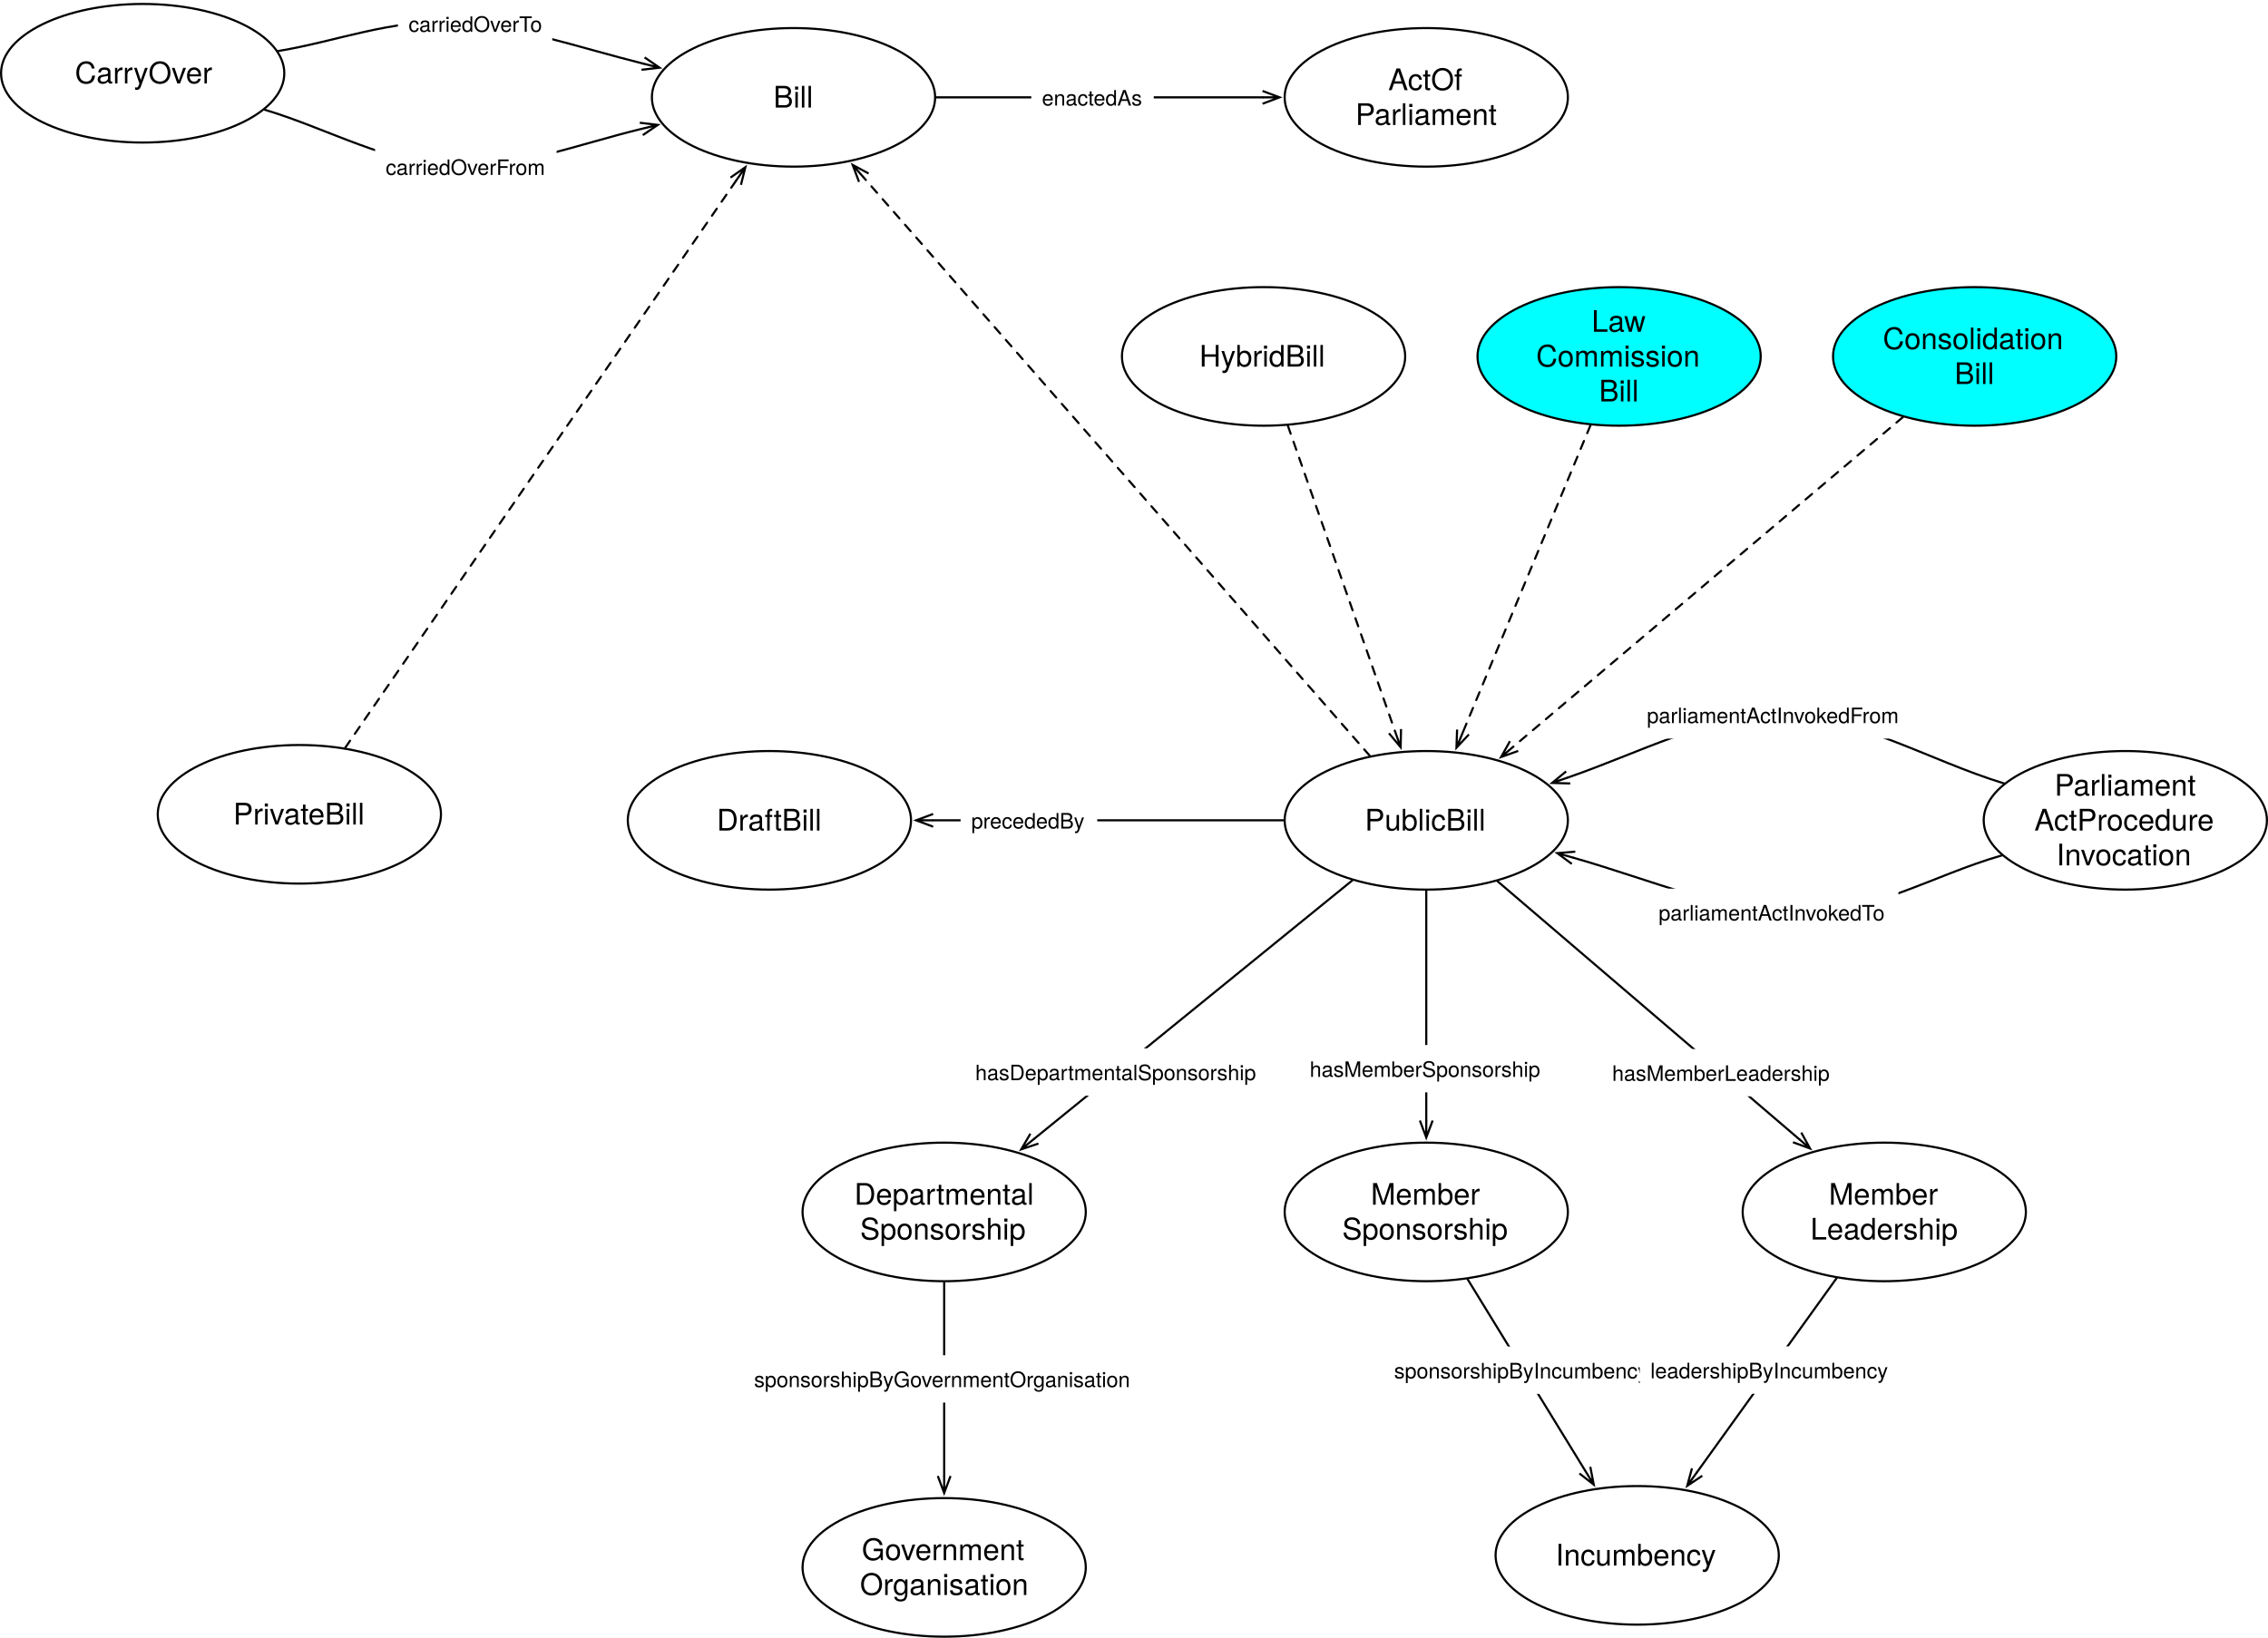
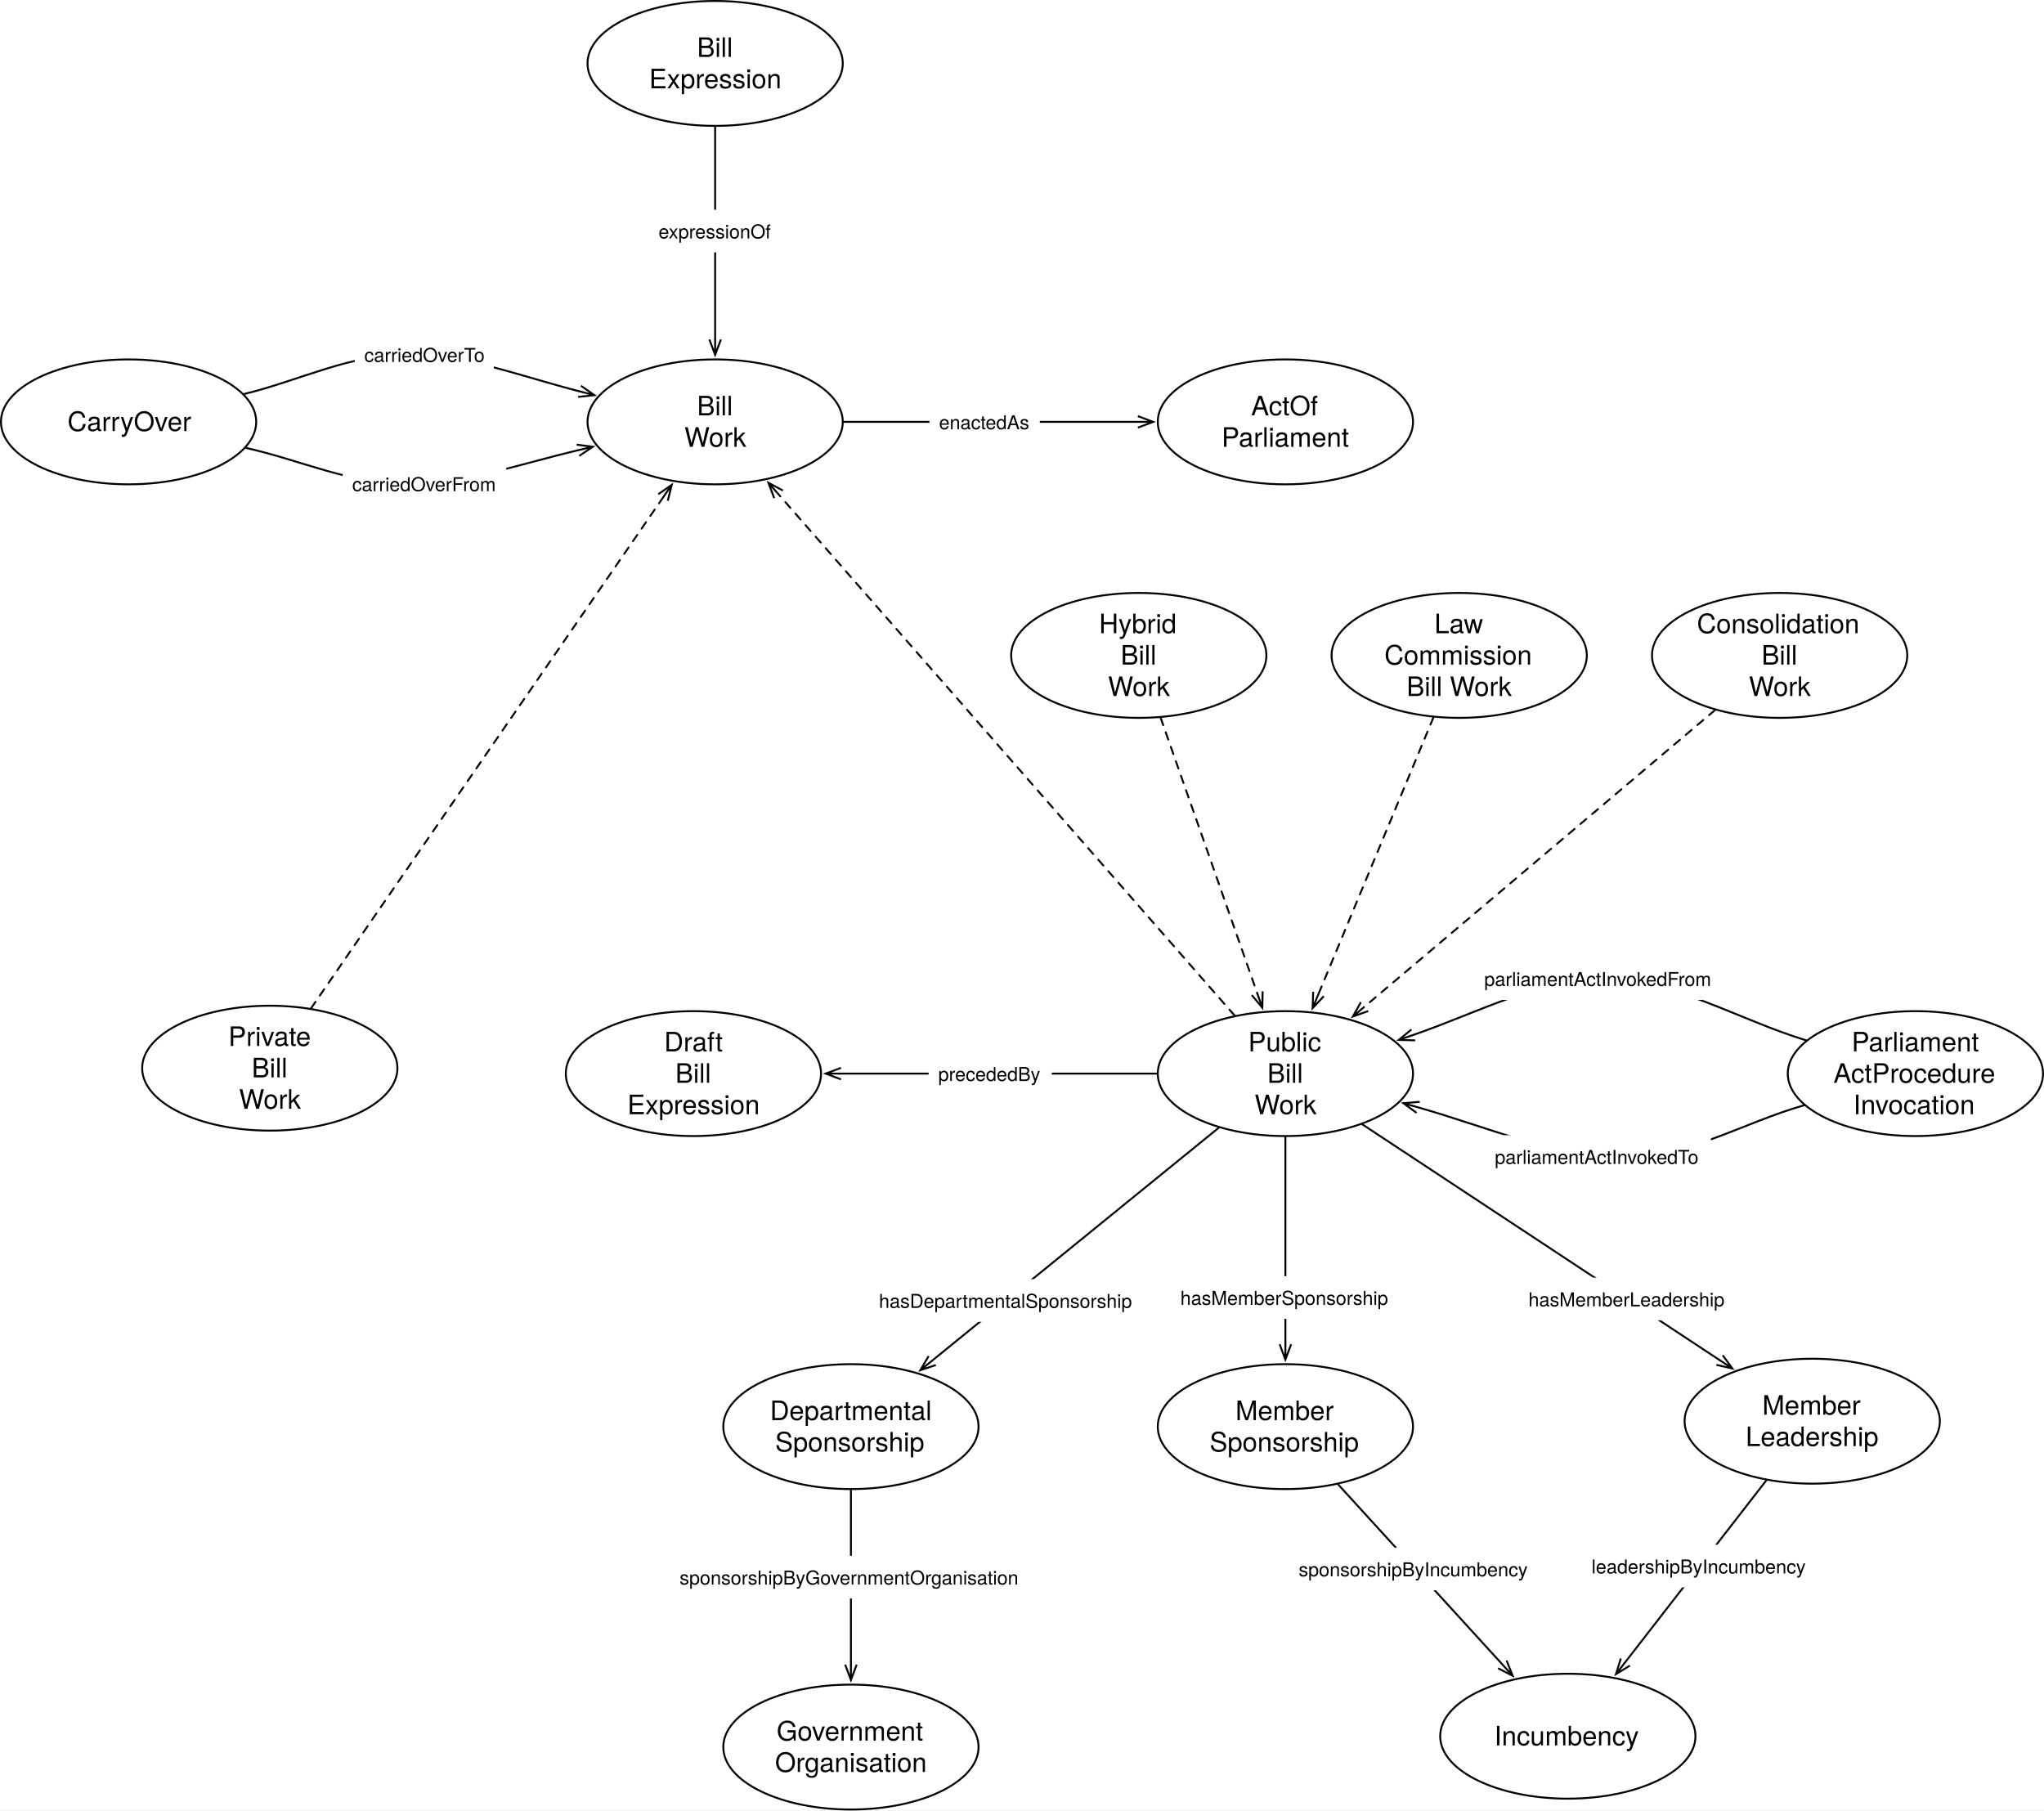
- <svg xmlns="http://www.w3.org/2000/svg" version="1.1" viewBox="336.823 247.585 1066.827 770.553" width="1066.827" height="770.553">
+ <svg xmlns="http://www.w3.org/2000/svg" version="1.1" viewBox="336.823 73.201 1066.827 944.937" width="1066.827" height="944.937">
  <defs>
    <marker orient="auto" overflow="visible" markerUnits="strokeWidth" id="StickArrow_Marker" stroke-linejoin="miter" stroke-miterlimit="10" viewBox="-1 -4 10 8" markerWidth="10" markerHeight="8" color="black">
      <g>
        <path d="M 8 0 L 0 0 M 0 -3 L 8 0 L 0 3" fill="none" stroke="currentColor" stroke-width="1" />
      </g>
    </marker>
  </defs>
-   <g id="Canvas_1" stroke-dasharray="none" stroke="none" fill="none" fill-opacity="1" stroke-opacity="1">
-     <rect fill="white" x="336.823" y="247.585" width="1066.827" height="770.553" />
+   <g id="Canvas_1" stroke-opacity="1" fill="none" fill-opacity="1" stroke-dasharray="none" stroke="none">
+     <rect fill="white" x="336.823" y="73.201" width="1066.827" height="944.937" />
    <g id="Canvas_1_Layer_1">
      <g id="Graphic_227">
        <ellipse cx="1007.716" cy="633.543" rx="66.614" ry="32.598" fill="white" />
        <ellipse cx="1007.716" cy="633.543" rx="66.614" ry="32.598" stroke="black" stroke-linecap="round" stroke-linejoin="round" stroke-width="1" />
-         <text transform="translate(959.4252 625.3473)" fill="black">
-           <tspan font-family="Helvetica Neue" font-size="14" fill="black" x="19.388" y="13">PublicBill</tspan>
+         <text transform="translate(959.4252 608.9553)" fill="black">
+           <tspan font-family="Helvetica Neue" font-size="14" fill="black" x="28.845" y="13">Public</tspan>
+           <tspan font-family="Helvetica Neue" font-size="14" fill="black" x="38.834" y="29.392">Bill</tspan>
+           <tspan font-family="Helvetica Neue" font-size="14" fill="black" x="32.226" y="45.784">Work</tspan>
        </text>
      </g>
      <g id="Graphic_230">
        <ellipse cx="1007.716" cy="293.386" rx="66.614" ry="32.598" fill="white" />
        <ellipse cx="1007.716" cy="293.386" rx="66.614" ry="32.598" stroke="black" stroke-linecap="round" stroke-linejoin="round" stroke-width="1" />
        <text transform="translate(959.4252 276.9938)" fill="black">
          <tspan font-family="Helvetica Neue" font-size="14" fill="black" x="30.399" y="13">ActOf</tspan>
          <tspan font-family="Helvetica Neue" font-size="14" fill="black" x="14.971" y="29.392">Parliament</tspan>
        </text>
      </g>
      <g id="Graphic_238">
        <ellipse cx="780.945" cy="985.039" rx="66.614" ry="32.598" fill="white" />
        <ellipse cx="780.945" cy="985.039" rx="66.614" ry="32.598" stroke="black" stroke-linecap="round" stroke-linejoin="round" stroke-width="1" />
        <text transform="translate(732.6535 968.6474)" fill="black">
          <tspan font-family="Helvetica Neue" font-size="14" fill="black" x="9.525" y="13">Government</tspan>
          <tspan font-family="Helvetica Neue" font-size="14" fill="black" x="8.685" y="29.392">Organisation</tspan>
        </text>
      </g>
      <g id="Line_239">
        <line x1="972.952" y1="661.79" x2="823.393" y2="783.306" marker-end="url(#StickArrow_Marker)" stroke="black" stroke-linecap="round" stroke-linejoin="round" stroke-width="1" />
      </g>
      <g id="Graphic_240">
        <rect x="790.558" y="740.828" width="142.81" height="22.28" fill="white" />
        <text transform="translate(795.5578 745.8282)" fill="black">
          <tspan font-family="Helvetica Neue" font-size="10" fill="black" x="6536993e-19" y="10">hasDepartmentalSponsorship</tspan>
        </text>
      </g>
      <g id="Graphic_244">
        <ellipse cx="1007.716" cy="817.795" rx="66.614" ry="32.598" fill="white" />
        <ellipse cx="1007.716" cy="817.795" rx="66.614" ry="32.598" stroke="black" stroke-linecap="round" stroke-linejoin="round" stroke-width="1" />
        <text transform="translate(959.4252 801.4033)" fill="black">
          <tspan font-family="Helvetica Neue" font-size="14" fill="black" x="22.223" y="13">Member</tspan>
          <tspan font-family="Helvetica Neue" font-size="14" fill="black" x="8.748" y="29.392">Sponsorship</tspan>
        </text>
      </g>
      <g id="Graphic_245">
-         <ellipse cx="1106.929" cy="979.37" rx="66.614" ry="32.598" fill="white" />
-         <ellipse cx="1106.929" cy="979.37" rx="66.614" ry="32.598" stroke="black" stroke-linecap="round" stroke-linejoin="round" stroke-width="1" />
-         <text transform="translate(1058.638 971.1741)" fill="black">
+         <ellipse cx="1155.118" cy="979.37" rx="66.614" ry="32.598" fill="white" />
+         <ellipse cx="1155.118" cy="979.37" rx="66.614" ry="32.598" stroke="black" stroke-linecap="round" stroke-linejoin="round" stroke-width="1" />
+         <text transform="translate(1106.827 971.1741)" fill="black">
          <tspan font-family="Helvetica Neue" font-size="14" fill="black" x="9.903" y="13">Incumbency</tspan>
        </text>
      </g>
      <g id="Line_248">
        <line x1="1007.716" y1="666.642" x2="1007.716" y2="774.797" marker-end="url(#StickArrow_Marker)" stroke="black" stroke-linecap="round" stroke-linejoin="round" stroke-width="1" />
      </g>
      <g id="Graphic_249">
        <rect x="947.886" y="739.258" width="119.66" height="22.28" fill="white" />
        <text transform="translate(952.8865 744.2577)" fill="black">
          <tspan font-family="Helvetica Neue" font-size="10" fill="black" x="0" y="10">hasMemberSponsorship</tspan>
        </text>
      </g>
      <g id="Line_252">
-         <line x1="1027.152" y1="849.447" x2="1082.314" y2="939.282" marker-end="url(#StickArrow_Marker)" stroke="black" stroke-linecap="round" stroke-linejoin="round" stroke-width="1" />
+         <line x1="1035.216" y1="847.939" x2="1120.946" y2="941.912" marker-end="url(#StickArrow_Marker)" stroke="black" stroke-linecap="round" stroke-linejoin="round" stroke-width="1" />
      </g>
      <g id="Graphic_253">
-         <rect x="987.597" y="881.13" width="131.7" height="22.28" fill="white" />
-         <text transform="translate(992.5968 886.1302)" fill="black">
+         <rect x="1009.632" y="880.937" width="131.7" height="22.28" fill="white" />
+         <text transform="translate(1014.632 885.9366)" fill="black">
          <tspan font-family="Helvetica Neue" font-size="10" fill="black" x="35527137e-20" y="10">sponsorshipByIncumbency</tspan>
        </text>
      </g>
      <g id="Graphic_266">
        <ellipse cx="698.74" cy="633.543" rx="66.614" ry="32.598" fill="white" />
        <ellipse cx="698.74" cy="633.543" rx="66.614" ry="32.598" stroke="black" stroke-linecap="round" stroke-linejoin="round" stroke-width="1" />
-         <text transform="translate(650.4488 625.3473)" fill="black">
-           <tspan font-family="Helvetica Neue" font-size="14" fill="black" x="23.539" y="13">DraftBill</tspan>
+         <text transform="translate(650.4488 608.9553)" fill="black">
+           <tspan font-family="Helvetica Neue" font-size="14" fill="black" x="32.996" y="13">Draft</tspan>
+           <tspan font-family="Helvetica Neue" font-size="14" fill="black" x="38.834" y="29.392">Bill</tspan>
+           <tspan font-family="Helvetica Neue" font-size="14" fill="black" x="13.809" y="45.784">Expression</tspan>
        </text>
      </g>
      <g id="Line_268">
        <line x1="940.602" y1="633.543" x2="775.754" y2="633.543" marker-end="url(#StickArrow_Marker)" stroke="black" stroke-linecap="round" stroke-linejoin="round" stroke-width="1" />
      </g>
      <g id="Graphic_267">
-         <rect x="788.678" y="622.403" width="64.27" height="22.28" fill="white" />
-         <text transform="translate(793.6776 627.4033)" fill="black">
+         <rect x="821.514" y="622.403" width="64.27" height="22.28" fill="white" />
+         <text transform="translate(826.5135 627.4033)" fill="black">
          <tspan font-family="Helvetica Neue" font-size="10" fill="black" x="21671553e-20" y="10">precededBy</tspan>
        </text>
      </g>
      <g id="Line_271">
        <line x1="777.193" y1="293.386" x2="930.702" y2="293.386" marker-end="url(#StickArrow_Marker)" stroke="black" stroke-linecap="round" stroke-linejoin="round" stroke-width="1" />
      </g>
      <g id="Graphic_270">
        <rect x="821.926" y="282.246" width="57.6" height="22.28" fill="white" />
        <text transform="translate(826.9264 287.2458)" fill="black">
          <tspan font-family="Helvetica Neue" font-size="10" fill="black" x="0" y="10">enactedAs</tspan>
        </text>
      </g>
      <g id="Graphic_272">
        <ellipse cx="780.945" cy="817.795" rx="66.614" ry="32.598" fill="white" />
        <ellipse cx="780.945" cy="817.795" rx="66.614" ry="32.598" stroke="black" stroke-linecap="round" stroke-linejoin="round" stroke-width="1" />
        <text transform="translate(732.6535 801.4033)" fill="black">
          <tspan font-family="Helvetica Neue" font-size="14" fill="black" x="6.018" y="13">Departmental</tspan>
          <tspan font-family="Helvetica Neue" font-size="14" fill="black" x="8.748" y="29.392">Sponsorship</tspan>
        </text>
      </g>
      <g id="Line_274">
        <line x1="780.945" y1="850.894" x2="780.945" y2="942.041" marker-end="url(#StickArrow_Marker)" stroke="black" stroke-linecap="round" stroke-linejoin="round" stroke-width="1" />
      </g>
      <g id="Graphic_273">
        <rect x="686.535" y="885.225" width="188.82" height="22.28" fill="white" />
        <text transform="translate(691.5349 890.2245)" fill="black">
          <tspan font-family="Helvetica Neue" font-size="10" fill="black" x="0" y="10">sponsorshipByGovernmentOrganisation</tspan>
        </text>
      </g>
      <g id="Graphic_284">
-         <ellipse cx="403.937" cy="282.047" rx="66.614" ry="32.598" fill="white" />
-         <ellipse cx="403.937" cy="282.047" rx="66.614" ry="32.598" stroke="black" stroke-linecap="round" stroke-linejoin="round" stroke-width="1" />
-         <text transform="translate(355.6457 273.8512)" fill="black">
+         <ellipse cx="403.937" cy="293.386" rx="66.614" ry="32.598" fill="white" />
+         <ellipse cx="403.937" cy="293.386" rx="66.614" ry="32.598" stroke="black" stroke-linecap="round" stroke-linejoin="round" stroke-width="1" />
+         <text transform="translate(355.6457 285.1898)" fill="black">
          <tspan font-family="Helvetica Neue" font-size="14" fill="black" x="16.406" y="13">CarryOver</tspan>
        </text>
      </g>
      <g id="Line_286">
-         <path d="M 461.271 299.192 C 491.133 308.122 519.729 324.838 550.867 325.984 C 578.925 327.017 609.063 315.41 638.467 308.247" marker-end="url(#StickArrow_Marker)" stroke="black" stroke-linecap="round" stroke-linejoin="round" stroke-width="1" />
+         <path d="M 465.112 306.958 C 493.694 313.3 520.369 326.132 550.867 325.984 C 578.351 325.851 608.956 315.177 638.459 308.211" marker-end="url(#StickArrow_Marker)" stroke="black" stroke-linecap="round" stroke-linejoin="round" stroke-width="1" />
      </g>
      <g id="Graphic_285">
-         <rect x="513.252" y="314.897" width="85.38" height="22.28" fill="white" />
-         <text transform="translate(518.2517 319.8973)" fill="black">
+         <rect x="515.659" y="314.563" width="85.38" height="22.28" fill="white" />
+         <text transform="translate(520.6586 319.5634)" fill="black">
          <tspan font-family="Helvetica Neue" font-size="10" fill="black" x="5115908e-19" y="10">carriedOverFrom</tspan>
        </text>
      </g>
      <g id="Line_288">
-         <path d="M 467.606 271.606 C 495.357 267.056 520.649 256.591 550.867 257.953 C 578.138 259.182 609.436 270.043 639.306 277.497" marker-end="url(#StickArrow_Marker)" stroke="black" stroke-linecap="round" stroke-linejoin="round" stroke-width="1" />
+         <path d="M 464.192 278.855 C 493.081 271.888 520.08 257.799 550.867 257.953 C 578.648 258.092 609.529 269.828 639.311 277.463" marker-end="url(#StickArrow_Marker)" stroke="black" stroke-linecap="round" stroke-linejoin="round" stroke-width="1" />
      </g>
      <g id="Graphic_287">
-         <rect x="524.007" y="247.585" width="72.59" height="22.28" fill="white" />
-         <text transform="translate(529.0073 252.5846)" fill="black">
+         <rect x="521.971" y="247.108" width="72.59" height="22.28" fill="white" />
+         <text transform="translate(526.9708 252.1078)" fill="black">
          <tspan font-family="Helvetica Neue" font-size="10" fill="black" x="7105427e-20" y="10">carriedOverTo</tspan>
        </text>
      </g>
      <g id="Graphic_289">
        <ellipse cx="1336.535" cy="633.543" rx="66.614" ry="32.598" fill="white" />
        <ellipse cx="1336.535" cy="633.543" rx="66.614" ry="32.598" stroke="black" stroke-linecap="round" stroke-linejoin="round" stroke-width="1" />
        <text transform="translate(1288.244 608.9553)" fill="black">
          <tspan font-family="Helvetica Neue" font-size="14" fill="black" x="14.971" y="13">Parliament</tspan>
          <tspan font-family="Helvetica Neue" font-size="14" fill="black" x="5.507" y="29.392">ActProcedure</tspan>
          <tspan font-family="Helvetica Neue" font-size="14" fill="black" x="15.881" y="45.784">Invocation</tspan>
        </text>
      </g>
      <g id="Line_291">
        <path d="M 1279.478 616.178 C 1244.17 605.432 1209.279 583.901 1173.543 583.937 C 1140.909 583.97 1107.552 601.99 1074.467 613.356" marker-end="url(#StickArrow_Marker)" stroke="black" stroke-linecap="round" stroke-linejoin="round" stroke-width="1" />
      </g>
      <g id="Graphic_290">
        <rect x="1106.487" y="572.816" width="130.59" height="22.28" fill="white" />
        <text transform="translate(1111.487 577.8161)" fill="black">
          <tspan font-family="Helvetica Neue" font-size="10" fill="black" x="7105427e-20" y="10">parliamentActInvokedFrom</tspan>
        </text>
      </g>
      <g id="Line_293">
        <path d="M 1278.446 650.064 C 1246.316 659.202 1217.212 677.725 1182.047 677.48 C 1149.798 677.256 1112.435 661.246 1076.998 651.167" marker-end="url(#StickArrow_Marker)" stroke="black" stroke-linecap="round" stroke-linejoin="round" stroke-width="1" />
      </g>
      <g id="Graphic_292">
        <rect x="1112" y="665.688" width="117.8" height="22.28" fill="white" />
        <text transform="translate(1117 670.6878)" fill="black">
          <tspan font-family="Helvetica Neue" font-size="10" fill="black" x="0" y="10">parliamentActInvokedTo</tspan>
        </text>
      </g>
      <g id="Graphic_294">
        <ellipse cx="710.079" cy="293.386" rx="66.614" ry="32.598" fill="white" />
        <ellipse cx="710.079" cy="293.386" rx="66.614" ry="32.598" stroke="black" stroke-linecap="round" stroke-linejoin="round" stroke-width="1" />
-         <text transform="translate(661.7874 285.1898)" fill="black">
+         <text transform="translate(661.7874 276.9938)" fill="black">
          <tspan font-family="Helvetica Neue" font-size="14" fill="black" x="38.834" y="13">Bill</tspan>
+           <tspan font-family="Helvetica Neue" font-size="14" fill="black" x="32.226" y="29.392">Work</tspan>
        </text>
      </g>
      <g id="Line_296">
        <line x1="499.211" y1="599.401" x2="682.888" y2="332.846" marker-end="url(#StickArrow_Marker)" stroke="black" stroke-linecap="round" stroke-linejoin="round" stroke-dasharray="4.0,4.0" stroke-width="1" />
      </g>
      <g id="Graphic_297">
        <ellipse cx="477.638" cy="630.709" rx="66.614" ry="32.598" fill="white" />
        <ellipse cx="477.638" cy="630.709" rx="66.614" ry="32.598" stroke="black" stroke-linecap="round" stroke-linejoin="round" stroke-width="1" />
-         <text transform="translate(429.3465 622.5127)" fill="black">
-           <tspan font-family="Helvetica Neue" font-size="14" fill="black" x="17.19" y="13">PrivateBill</tspan>
+         <text transform="translate(429.3465 606.1207)" fill="black">
+           <tspan font-family="Helvetica Neue" font-size="14" fill="black" x="26.647" y="13">Private</tspan>
+           <tspan font-family="Helvetica Neue" font-size="14" fill="black" x="38.834" y="29.392">Bill</tspan>
+           <tspan font-family="Helvetica Neue" font-size="14" fill="black" x="32.226" y="45.784">Work</tspan>
        </text>
      </g>
      <g id="Line_298">
        <line x1="981.159" y1="603.192" x2="743.155" y2="331.187" marker-end="url(#StickArrow_Marker)" stroke="black" stroke-linecap="round" stroke-linejoin="round" stroke-dasharray="4.0,4.0" stroke-width="1" />
      </g>
      <g id="Graphic_299">
        <ellipse cx="931.181" cy="415.276" rx="66.614" ry="32.598" fill="white" />
        <ellipse cx="931.181" cy="415.276" rx="66.614" ry="32.598" stroke="black" stroke-linecap="round" stroke-linejoin="round" stroke-width="1" />
-         <text transform="translate(882.8898 407.0796)" fill="black">
-           <tspan font-family="Helvetica Neue" font-size="14" fill="black" x="18.093" y="13">HybridBill</tspan>
+         <text transform="translate(882.8898 390.6876)" fill="black">
+           <tspan font-family="Helvetica Neue" font-size="14" fill="black" x="27.55" y="13">Hybrid</tspan>
+           <tspan font-family="Helvetica Neue" font-size="14" fill="black" x="38.834" y="29.392">Bill</tspan>
+           <tspan font-family="Helvetica Neue" font-size="14" fill="black" x="32.226" y="45.784">Work</tspan>
        </text>
      </g>
      <g id="Line_300">
        <line x1="942.613" y1="447.879" x2="993.008" y2="591.598" marker-end="url(#StickArrow_Marker)" stroke="black" stroke-linecap="round" stroke-linejoin="round" stroke-dasharray="4.0,4.0" stroke-width="1" />
      </g>
      <g id="Graphic_301">
-         <ellipse cx="1223.15" cy="817.795" rx="66.614" ry="32.598" fill="white" />
-         <ellipse cx="1223.15" cy="817.795" rx="66.614" ry="32.598" stroke="black" stroke-linecap="round" stroke-linejoin="round" stroke-width="1" />
-         <text transform="translate(1174.858 801.4033)" fill="black">
+         <ellipse cx="1282.677" cy="814.961" rx="66.614" ry="32.598" fill="white" />
+         <ellipse cx="1282.677" cy="814.961" rx="66.614" ry="32.598" stroke="black" stroke-linecap="round" stroke-linejoin="round" stroke-width="1" />
+         <text transform="translate(1234.386 798.5686)" fill="black">
          <tspan font-family="Helvetica Neue" font-size="14" fill="black" x="22.223" y="13">Member</tspan>
          <tspan font-family="Helvetica Neue" font-size="14" fill="black" x="13.543" y="29.392">Leadership</tspan>
        </text>
      </g>
      <g id="Line_303">
-         <line x1="1041.187" y1="662.17" x2="1182.155" y2="782.734" marker-end="url(#StickArrow_Marker)" stroke="black" stroke-linecap="round" stroke-linejoin="round" stroke-width="1" />
+         <line x1="1047.822" y1="660.005" x2="1234.308" y2="783.047" marker-end="url(#StickArrow_Marker)" stroke="black" stroke-linecap="round" stroke-linejoin="round" stroke-width="1" />
      </g>
      <g id="Graphic_302">
-         <rect x="1090.132" y="741.131" width="112.81" height="22.28" fill="white" />
-         <text transform="translate(1095.132 746.1312)" fill="black">
+         <rect x="1129.585" y="740.027" width="112.81" height="22.28" fill="white" />
+         <text transform="translate(1134.585 745.0269)" fill="black">
          <tspan font-family="Helvetica Neue" font-size="10" fill="black" x="6536993e-19" y="10">hasMemberLeadership</tspan>
        </text>
      </g>
      <g id="Line_305">
-         <line x1="1200.735" y1="848.957" x2="1135.125" y2="940.171" marker-end="url(#StickArrow_Marker)" stroke="black" stroke-linecap="round" stroke-linejoin="round" stroke-width="1" />
+         <line x1="1258.72" y1="845.839" x2="1185.144" y2="940.67" marker-end="url(#StickArrow_Marker)" stroke="black" stroke-linecap="round" stroke-linejoin="round" stroke-width="1" />
      </g>
      <g id="Graphic_304">
-         <rect x="1108.13" y="881.067" width="122.99" height="22.28" fill="white" />
-         <text transform="translate(1113.13 886.0673)" fill="black">
+         <rect x="1162.519" y="879.432" width="122.99" height="22.28" fill="white" />
+         <text transform="translate(1167.519 884.4315)" fill="black">
          <tspan font-family="Helvetica Neue" font-size="10" fill="black" x="7958079e-19" y="10">leadershipByIncumbency</tspan>
        </text>
      </g>
      <g id="Graphic_306">
-         <ellipse cx="1098.425" cy="415.276" rx="66.614" ry="32.598" fill="aqua" />
+         <ellipse cx="1098.425" cy="415.276" rx="66.614" ry="32.598" fill="white" />
        <ellipse cx="1098.425" cy="415.276" rx="66.614" ry="32.598" stroke="black" stroke-linecap="round" stroke-linejoin="round" stroke-width="1" />
        <text transform="translate(1050.134 390.6876)" fill="black">
          <tspan font-family="Helvetica Neue" font-size="14" fill="black" x="35.334" y="13">Law</tspan>
          <tspan font-family="Helvetica Neue" font-size="14" fill="black" x="9.259" y="29.392">Commission</tspan>
-           <tspan font-family="Helvetica Neue" font-size="14" fill="black" x="38.834" y="45.784">Bill</tspan>
+           <tspan font-family="Helvetica Neue" font-size="14" fill="black" x="20.823" y="45.784">Bill Work</tspan>
        </text>
      </g>
      <g id="Graphic_307">
-         <ellipse cx="1265.669" cy="415.276" rx="66.614" ry="32.598" fill="aqua" />
+         <ellipse cx="1265.669" cy="415.276" rx="66.614" ry="32.598" fill="white" />
        <ellipse cx="1265.669" cy="415.276" rx="66.614" ry="32.598" stroke="black" stroke-linecap="round" stroke-linejoin="round" stroke-width="1" />
-         <text transform="translate(1217.378 398.8836)" fill="black">
+         <text transform="translate(1217.378 390.6876)" fill="black">
          <tspan font-family="Helvetica Neue" font-size="14" fill="black" x="5.122" y="13">Consolidation</tspan>
          <tspan font-family="Helvetica Neue" font-size="14" fill="black" x="38.834" y="29.392">Bill</tspan>
+           <tspan font-family="Helvetica Neue" font-size="14" fill="black" x="32.226" y="45.784">Work</tspan>
        </text>
      </g>
      <g id="Line_308">
        <line x1="1084.956" y1="447.685" x2="1024.985" y2="591.992" marker-end="url(#StickArrow_Marker)" stroke="black" stroke-linecap="round" stroke-linejoin="round" stroke-dasharray="4.0,4.0" stroke-width="1" />
      </g>
      <g id="Line_309">
        <line x1="1231.93" y1="443.825" x2="1049.014" y2="598.6" marker-end="url(#StickArrow_Marker)" stroke="black" stroke-linecap="round" stroke-linejoin="round" stroke-dasharray="4.0,4.0" stroke-width="1" />
+       </g>
+       <g id="Graphic_310">
+         <ellipse cx="710.079" cy="106.299" rx="66.614" ry="32.598" fill="white" />
+         <ellipse cx="710.079" cy="106.299" rx="66.614" ry="32.598" stroke="black" stroke-linecap="round" stroke-linejoin="round" stroke-width="1" />
+         <text transform="translate(661.7874 89.90721)" fill="black">
+           <tspan font-family="Helvetica Neue" font-size="14" fill="black" x="38.834" y="13">Bill</tspan>
+           <tspan font-family="Helvetica Neue" font-size="14" fill="black" x="13.809" y="29.392">Expression</tspan>
+         </text>
+       </g>
+       <g id="Line_312">
+         <line x1="710.079" y1="139.398" x2="710.079" y2="250.387" marker-end="url(#StickArrow_Marker)" stroke="black" stroke-linecap="round" stroke-linejoin="round" stroke-width="1" />
+       </g>
+       <g id="Graphic_311">
+         <rect x="675.539" y="182.657" width="69.08" height="22.28" fill="white" />
+         <text transform="translate(680.5387 187.6575)" fill="black">
+           <tspan font-family="Helvetica Neue" font-size="10" fill="black" x="8704149e-19" y="10">expressionOf</tspan>
+         </text>
      </g>
    </g>
  </g>
</svg>
